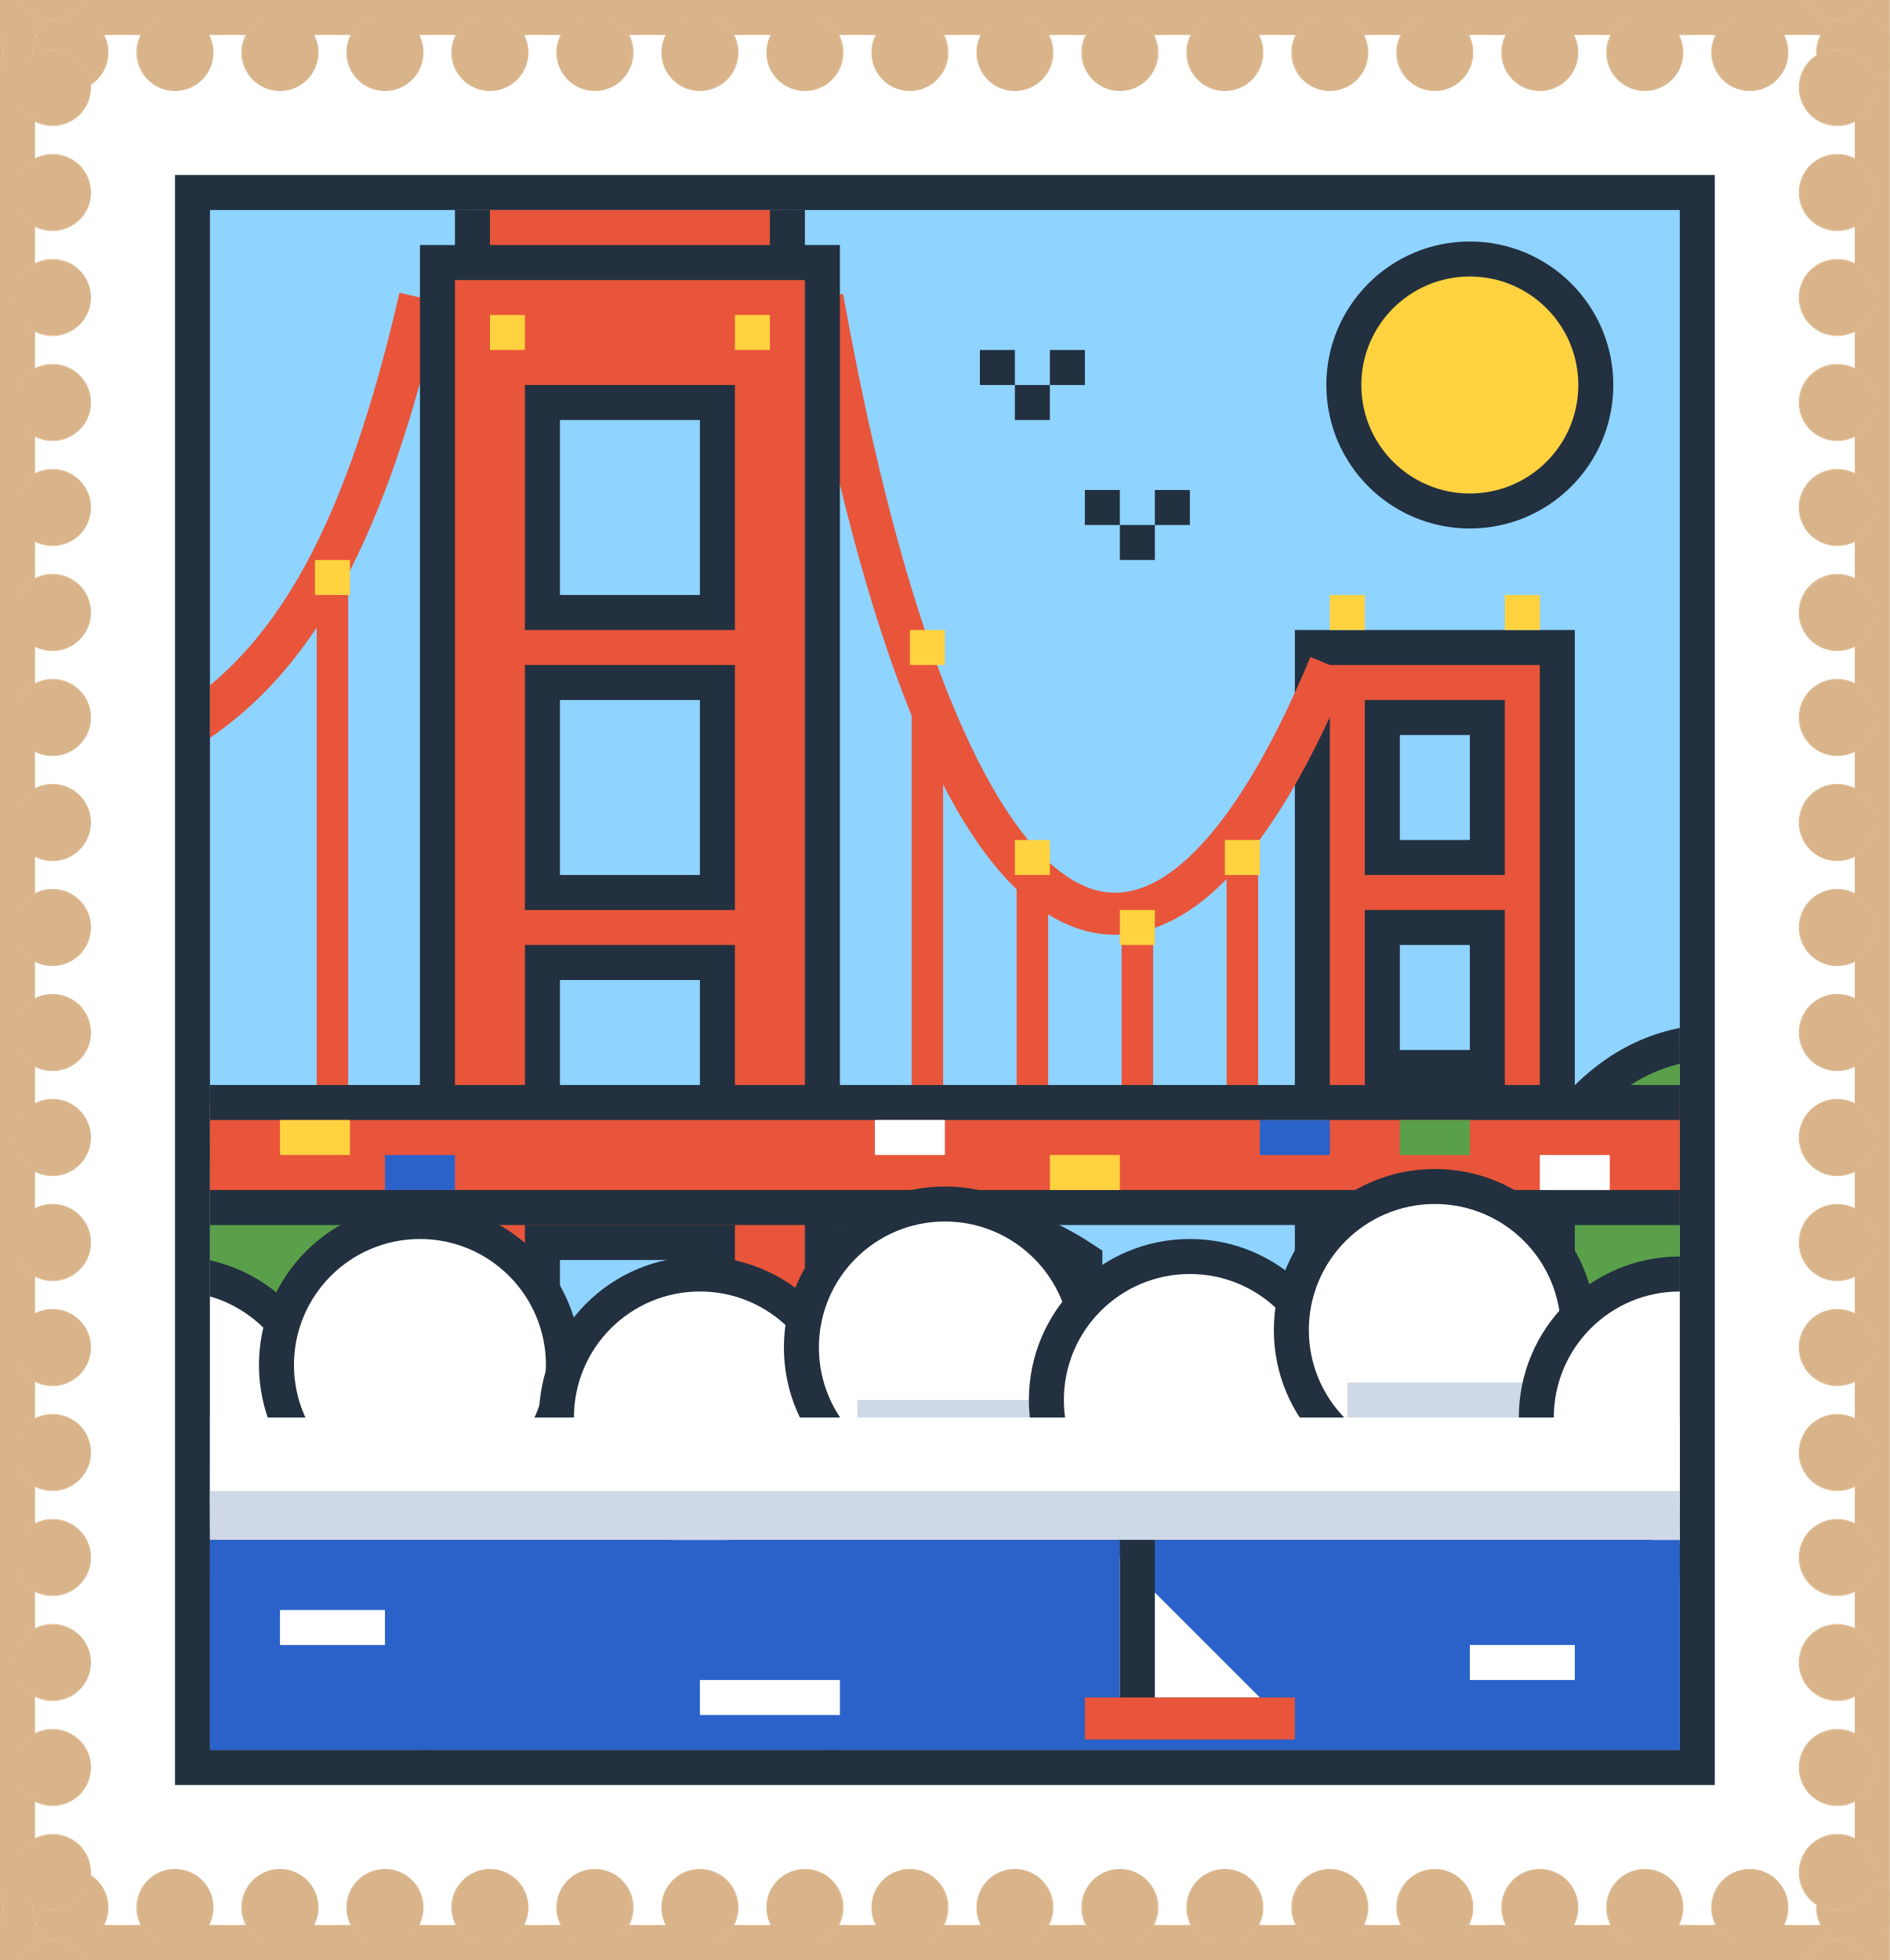
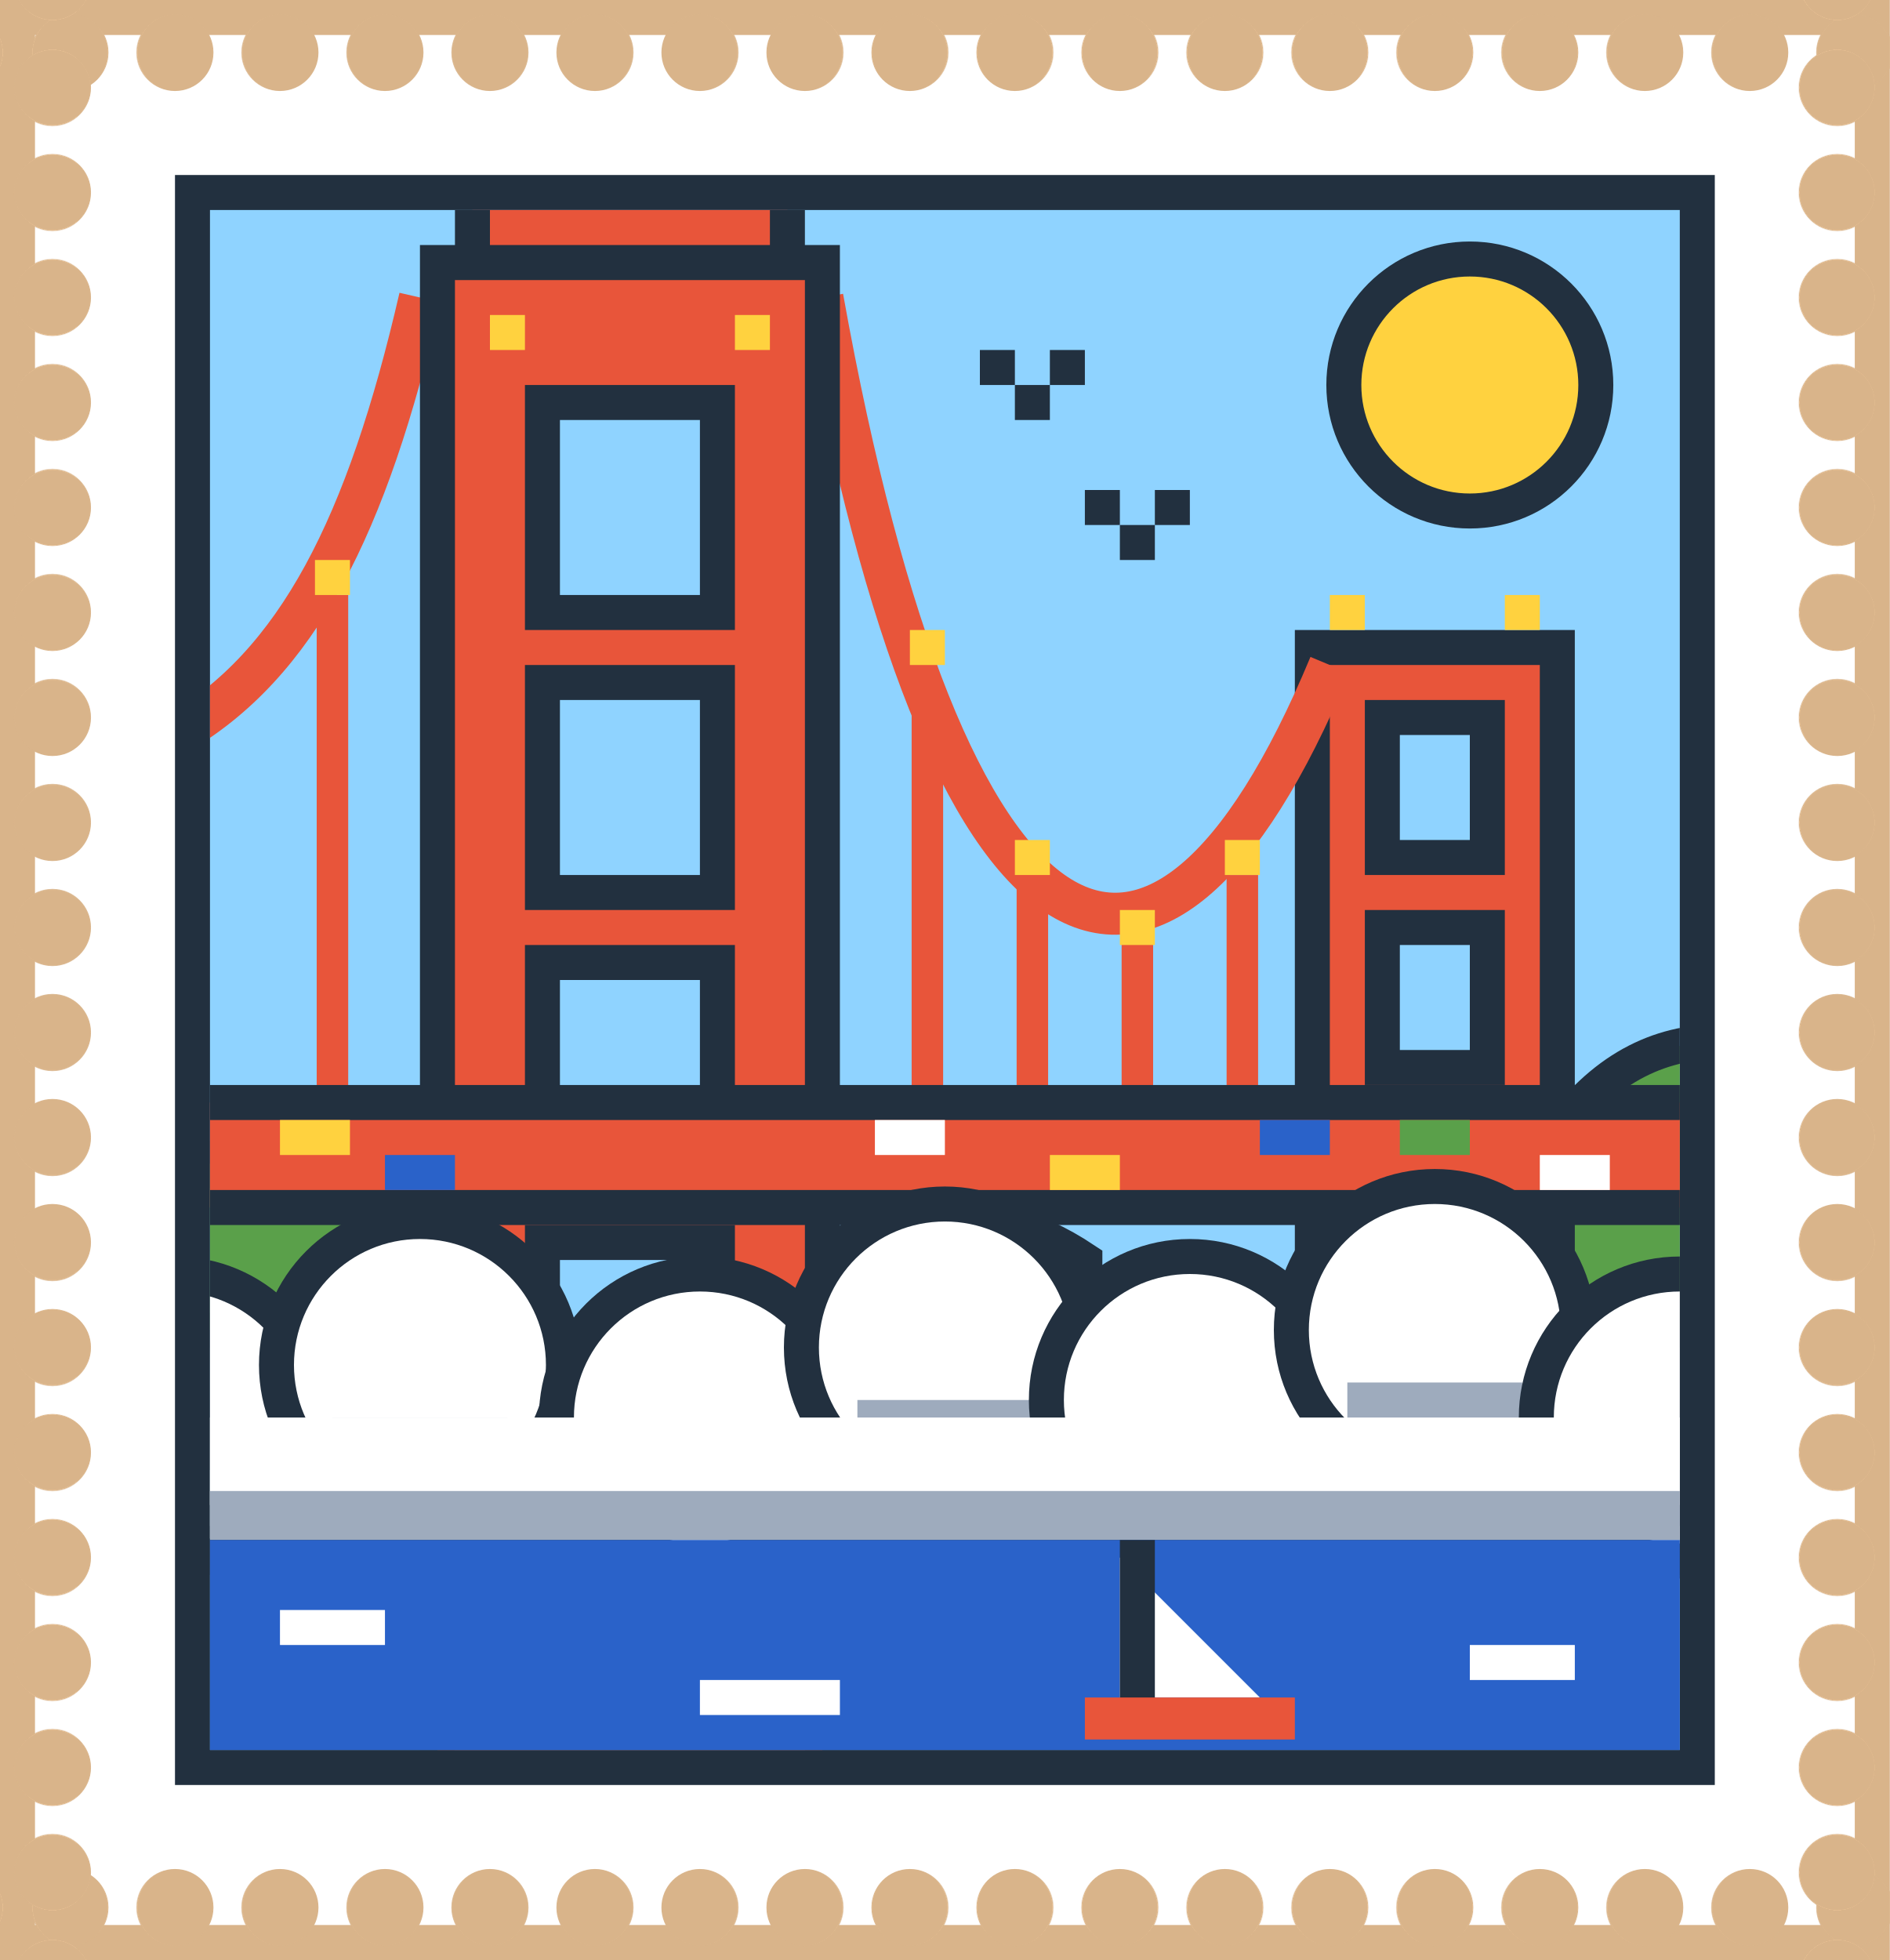
<svg xmlns="http://www.w3.org/2000/svg" viewBox="0 0 54 56" width="54" height="56">
  <defs>
    <clipPath id="pic">
      <rect x="6" y="6" width="42" height="44" />
    </clipPath>
    <pattern id="holesH" x="0.5" y="0" width="3" height="56" patternUnits="userSpaceOnUse">
      <circle cx="1.5" cy="1.5" r="1.1" fill="#d9b48a" />
      <circle cx="1.5" cy="54.5" r="1.1" fill="#d9b48a" />
    </pattern>
    <pattern id="holesV" x="0" y="1" width="54" height="3" patternUnits="userSpaceOnUse">
      <circle cx="1.5" cy="1.5" r="1.1" fill="#d9b48a" />
      <circle cx="52.5" cy="1.5" r="1.1" fill="#d9b48a" />
    </pattern>
    <g id="puff">
      <circle cx="0" cy="0" r="4.6" fill="#22303f" />
      <circle cx="0" cy="0" r="3.6" fill="#ffffff" />
-       <rect x="-2.5" y="1.5" width="5" height="1.6" fill="#cfd8e6" />
+       <rect x="-2.5" y="1.5" width="5" height="1.6" fill="#9eabbd" />
    </g>
  </defs>
  <rect width="54" height="56" fill="#d9b48a" />
  <rect x="1" y="1" width="52" height="54" fill="#ffffff" />
  <rect width="54" height="56" fill="url(#holesH)" />
  <rect width="54" height="56" fill="url(#holesV)" />
  <rect x="5" y="5" width="44" height="46" fill="#22303f" />
  <g clip-path="url(#pic)">
    <rect width="54" height="56" fill="#8fd3ff" />
    <circle cx="42" cy="11" r="3.6" fill="#ffd23f" stroke="#22303f" stroke-width="1" />
    <path d="M42,38 C44,31 47,29 51,30 L51,38 Z" fill="#5aa04a" stroke="#22303f" stroke-width="1" />
    <path d="M4,36 C6,32 9,31 12,33 L12,38 L4,38 Z" fill="#5aa04a" stroke="#22303f" stroke-width="1" />
    <path d="M23,38 C25,34.5 28,34 31,36 L31,39 L23,39 Z" fill="#5aa04a" stroke="#22303f" stroke-width="1" />
    <g stroke="#22303f" stroke-width="1">
      <rect x="37.5" y="18.5" width="7" height="22" fill="#e8553a" />
      <rect x="39.5" y="20.5" width="3" height="4" fill="#8fd3ff" />
      <rect x="39.5" y="26.5" width="3" height="4" fill="#8fd3ff" />
      <rect x="39.5" y="32.5" width="3" height="5" fill="#8fd3ff" />
    </g>
    <g stroke="#e8553a" fill="none">
      <path d="M23.5,8.5 C27,28 33,31 38,19 M12,8.5 C10.5,15 8.5,19 5,21" stroke-width="1.2" />
      <path d="M26.5,19.5 V32 M29.5,25 V32 M32.5,26.5 V32 M35.5,25 V32 M9.5,17 V32" stroke-width="0.9" />
    </g>
    <g stroke="#22303f" stroke-width="1">
      <rect x="12.5" y="7.5" width="11" height="44" fill="#e8553a" />
      <rect x="15.5" y="11.5" width="5" height="6" fill="#8fd3ff" />
      <rect x="15.5" y="19.5" width="5" height="6" fill="#8fd3ff" />
      <rect x="15.5" y="27.5" width="5" height="6" fill="#8fd3ff" />
      <rect x="15.5" y="35.5" width="5" height="8" fill="#8fd3ff" />
      <rect x="13.5" y="5.5" width="9" height="2" fill="#e8553a" />
    </g>
    <g fill="#ffd23f">
      <rect x="14" y="9" width="1" height="1" />
      <rect x="21" y="9" width="1" height="1" />
      <rect x="38" y="17" width="1" height="1" />
      <rect x="43" y="17" width="1" height="1" />
      <rect x="18" y="4" width="1" height="1" />
    </g>
    <g fill="#ffd23f">
      <rect x="26" y="18" width="1" height="1" />
      <rect x="29" y="24" width="1" height="1" />
      <rect x="32" y="26" width="1" height="1" />
      <rect x="35" y="24" width="1" height="1" />
      <rect x="9" y="16" width="1" height="1" />
    </g>
    <g fill="#22303f">
      <rect x="28" y="10" width="1" height="1" />
      <rect x="29" y="11" width="1" height="1" />
      <rect x="30" y="10" width="1" height="1" />
      <rect x="31" y="14" width="1" height="1" />
      <rect x="32" y="15" width="1" height="1" />
      <rect x="33" y="14" width="1" height="1" />
    </g>
    <rect x="-1" y="31.5" width="56" height="3" fill="#e8553a" stroke="#22303f" stroke-width="1" />
    <g fill="#ffd23f">
      <rect x="8" y="32" width="2" height="1" />
      <rect x="30" y="33" width="2" height="1" />
    </g>
    <g fill="#ffffff">
      <rect x="25" y="32" width="2" height="1" />
      <rect x="44" y="33" width="2" height="1" />
    </g>
    <g fill="#2a62c9">
      <rect x="11" y="33" width="2" height="1" />
      <rect x="36" y="32" width="2" height="1" />
    </g>
    <g fill="#5aa04a">
      <rect x="40" y="32" width="2" height="1" />
    </g>
    <rect x="0" y="40" width="54" height="5" fill="#22303f" />
    <use href="#puff" x="5" y="40.5" />
    <use href="#puff" x="12" y="39" />
    <use href="#puff" x="20" y="40.5" />
    <use href="#puff" x="27" y="38.5" />
    <use href="#puff" x="34" y="40" />
    <use href="#puff" x="41" y="38" />
    <use href="#puff" x="48" y="40.5" />
    <rect x="0" y="40.5" width="54" height="2.5" fill="#ffffff" />
-     <rect x="0" y="42.6" width="54" height="1.4" fill="#cfd8e6" />
+     <rect x="0" y="42.6" width="54" height="1.4" fill="#9eabbd" />
    <rect x="0" y="44" width="54" height="10" fill="#2a62c9" />
    <g fill="#ffffff">
      <rect x="8" y="46" width="3" height="1" />
      <rect x="20" y="48" width="4" height="1" />
      <rect x="42" y="47" width="3" height="1" />
    </g>
    <path d="M32,48.5 V44.5 L36,48.5 Z" fill="#ffffff" />
    <rect x="32" y="44" width="1" height="5" fill="#22303f" />
    <rect x="31" y="48.5" width="6" height="1.2" fill="#e8553a" />
  </g>
</svg>
